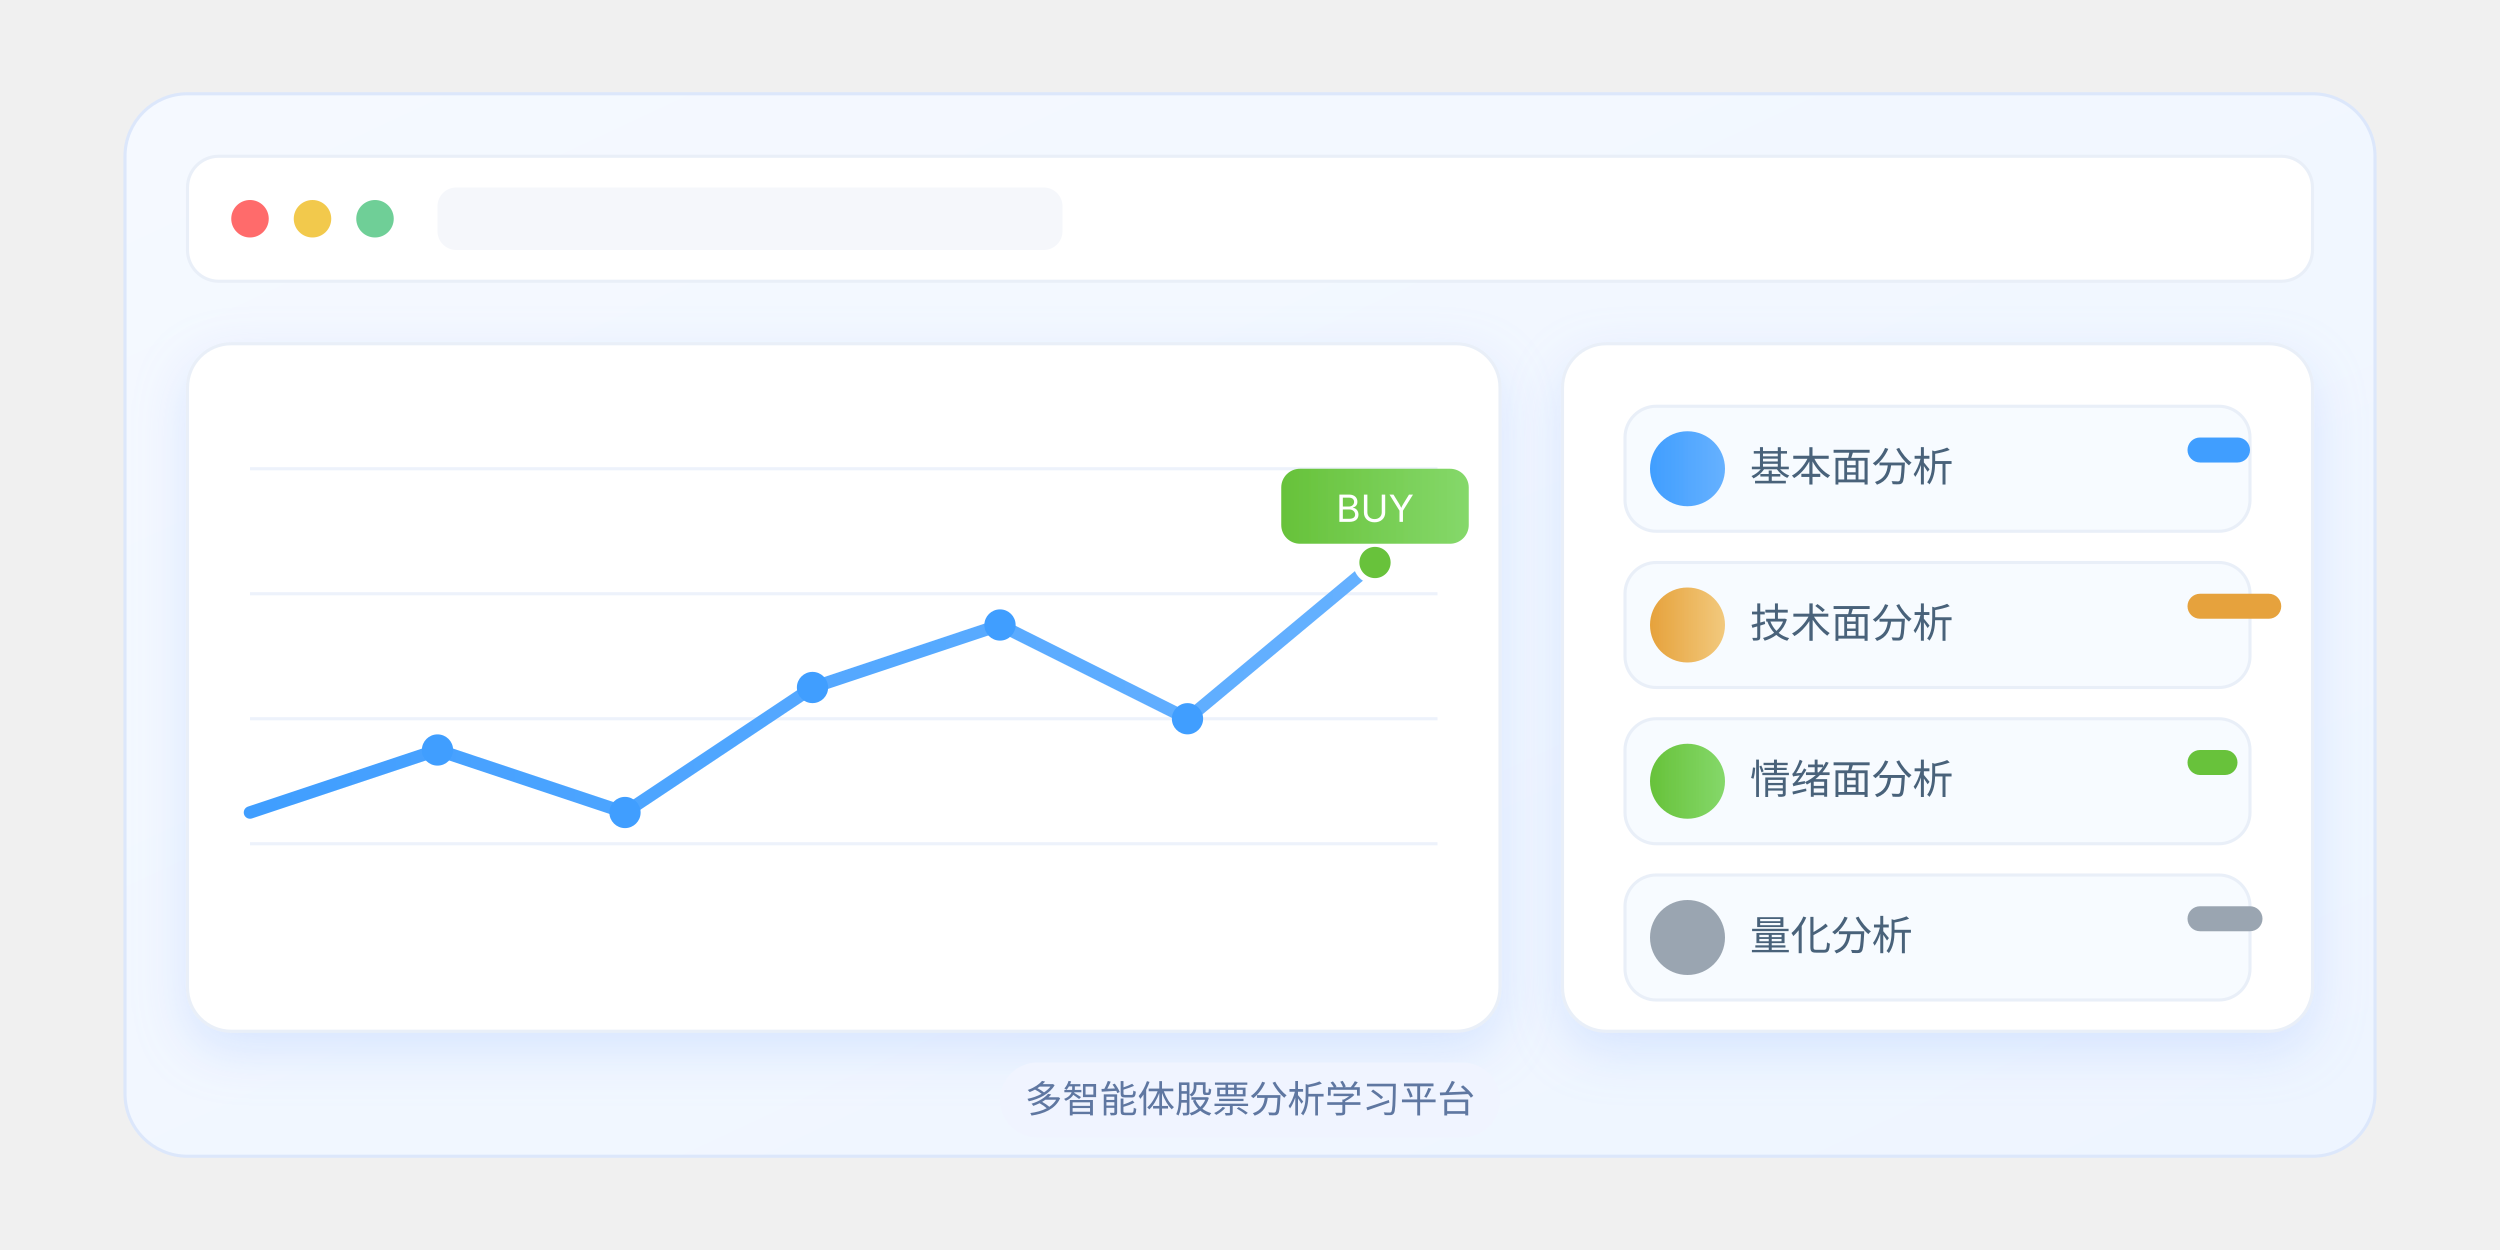
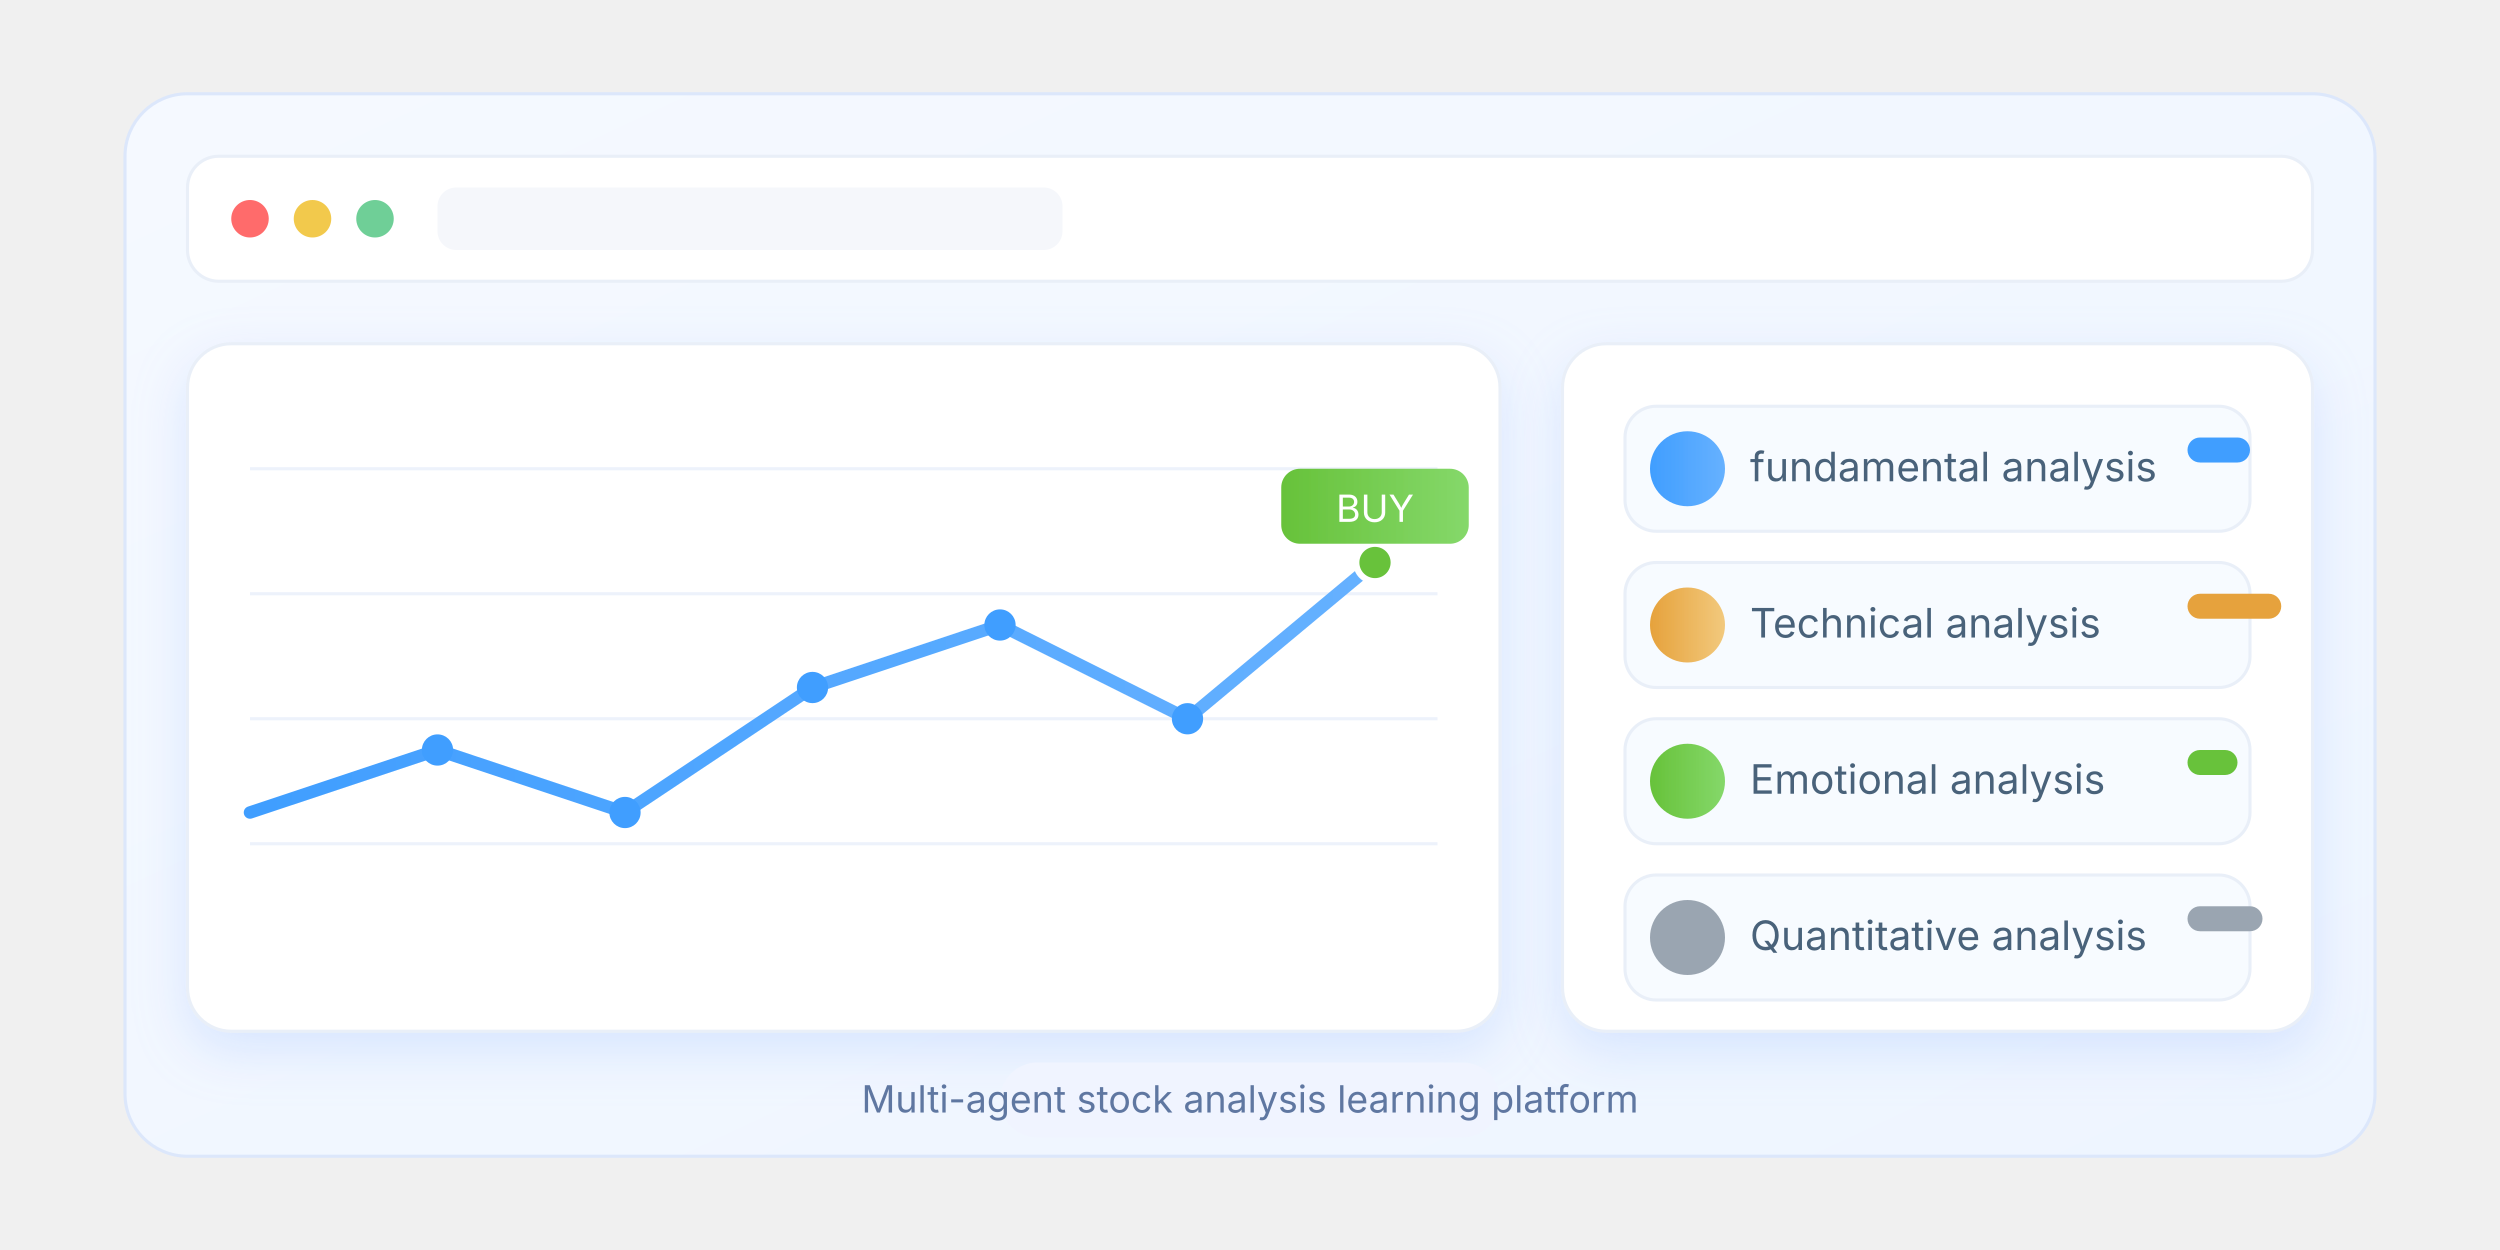
<svg xmlns="http://www.w3.org/2000/svg" viewBox="0 0 800 400" width="800" height="400" aria-labelledby="title desc" role="img">
  <defs>
    <linearGradient id="bg" x1="0" y1="0" x2="1" y2="1">
      <stop offset="0%" stop-color="#F5F9FF" />
      <stop offset="100%" stop-color="#EEF5FF" />
    </linearGradient>
    <linearGradient id="primary" x1="0" y1="0" x2="1" y2="0">
      <stop offset="0%" stop-color="#409EFF" />
      <stop offset="100%" stop-color="#66B1FF" />
    </linearGradient>
    <linearGradient id="accent" x1="0" y1="0" x2="1" y2="0">
      <stop offset="0%" stop-color="#67C23A" />
      <stop offset="100%" stop-color="#85D86A" />
    </linearGradient>
    <linearGradient id="warn" x1="0" y1="0" x2="1" y2="0">
      <stop offset="0%" stop-color="#E6A23C" />
      <stop offset="100%" stop-color="#F2C97D" />
    </linearGradient>
    <filter id="softShadow" x="-20%" y="-20%" width="140%" height="140%">
      <feDropShadow dx="0" dy="6" stdDeviation="8" flood-color="#a8c5ff" flood-opacity="0.35" />
    </filter>
  </defs>
  <rect x="40" y="30" width="720" height="340" rx="20" fill="url(#bg)" stroke="#dce7fb" />
  <rect x="60" y="50" width="680" height="40" rx="10" fill="#ffffff" stroke="#e9eff8" />
  <circle cx="80" cy="70" r="6" fill="#ff6b6b" />
  <circle cx="100" cy="70" r="6" fill="#f2c94c" />
  <circle cx="120" cy="70" r="6" fill="#6fcf97" />
  <rect x="140" y="60" width="200" height="20" rx="6" fill="#f5f7fb" />
  <g filter="url(#softShadow)">
    <rect x="60" y="110" width="420" height="220" rx="14" fill="#ffffff" stroke="#e9eff8" />
    <g stroke="#edf2fb" stroke-width="1">
      <line x1="80" y1="150" x2="460" y2="150" />
      <line x1="80" y1="190" x2="460" y2="190" />
      <line x1="80" y1="230" x2="460" y2="230" />
      <line x1="80" y1="270" x2="460" y2="270" />
    </g>
    <polyline points="80,260 140,240 200,260 260,220 320,200 380,230 440,180" fill="none" stroke="url(#primary)" stroke-width="4" stroke-linecap="round" stroke-linejoin="round" />
    <circle cx="140" cy="240" r="5" fill="#409EFF" />
    <circle cx="200" cy="260" r="5" fill="#409EFF" />
    <circle cx="260" cy="220" r="5" fill="#409EFF" />
    <circle cx="320" cy="200" r="5" fill="#409EFF" />
    <circle cx="380" cy="230" r="5" fill="#409EFF" />
    <circle cx="440" cy="180" r="6" fill="#67C23A" stroke="#ffffff" stroke-width="2" />
    <rect x="410" y="150" width="60" height="24" rx="6" fill="url(#accent)" />
    <text x="440" y="167" font-family="Inter, system-ui, -apple-system, Segoe UI, Roboto" font-size="12" text-anchor="middle" fill="#ffffff">BUY</text>
  </g>
  <g filter="url(#softShadow)">
    <rect x="500" y="110" width="240" height="220" rx="14" fill="#ffffff" stroke="#e9eff8" />
    <g>
      <rect x="520" y="130" width="200" height="40" rx="10" fill="#f7fbff" stroke="#e9eff8" />
      <circle cx="540" cy="150" r="12" fill="url(#primary)" />
-       <text x="560" y="154" font-family="Inter, system-ui, -apple-system, Segoe UI, Roboto" font-size="13" fill="#48627a">基本面分析</text>
+       <text x="560" y="154" font-family="Inter, system-ui, -apple-system, Segoe UI, Roboto" font-size="13" fill="#48627a">fundamental analysis</text>
      <rect x="700" y="140" width="20" height="8" rx="4" fill="#409EFF" />
    </g>
    <g>
      <rect x="520" y="180" width="200" height="40" rx="10" fill="#f7fbff" stroke="#e9eff8" />
      <circle cx="540" cy="200" r="12" fill="url(#warn)" />
-       <text x="560" y="204" font-family="Inter, system-ui, -apple-system, Segoe UI, Roboto" font-size="13" fill="#48627a">技术面分析</text>
+       <text x="560" y="204" font-family="Inter, system-ui, -apple-system, Segoe UI, Roboto" font-size="13" fill="#48627a">Technical analysis</text>
      <rect x="700" y="190" width="30" height="8" rx="4" fill="#E6A23C" />
    </g>
    <g>
      <rect x="520" y="230" width="200" height="40" rx="10" fill="#f7fbff" stroke="#e9eff8" />
      <circle cx="540" cy="250" r="12" fill="url(#accent)" />
-       <text x="560" y="254" font-family="Inter, system-ui, -apple-system, Segoe UI, Roboto" font-size="13" fill="#48627a">情绪面分析</text>
+       <text x="560" y="254" font-family="Inter, system-ui, -apple-system, Segoe UI, Roboto" font-size="13" fill="#48627a">Emotional analysis</text>
      <rect x="700" y="240" width="16" height="8" rx="4" fill="#67C23A" />
    </g>
    <g>
      <rect x="520" y="280" width="200" height="40" rx="10" fill="#f7fbff" stroke="#e9eff8" />
      <circle cx="540" cy="300" r="12" fill="#9AA5B1" />
-       <text x="560" y="304" font-family="Inter, system-ui, -apple-system, Segoe UI, Roboto" font-size="13" fill="#48627a">量化分析</text>
+       <text x="560" y="304" font-family="Inter, system-ui, -apple-system, Segoe UI, Roboto" font-size="13" fill="#48627a">Quantitative analysis</text>
      <rect x="700" y="290" width="24" height="8" rx="4" fill="#9AA5B1" />
    </g>
  </g>
  <g>
    <rect x="320" y="340" width="160" height="24" rx="12" fill="#f0f4ff" />
-     <text x="400" y="356" font-family="Inter, system-ui, -apple-system, Segoe UI, Roboto" font-size="12" text-anchor="middle" fill="#5f77a1">多智能体股票分析学习平台</text>
+     <text x="400" y="356" font-family="Inter, system-ui, -apple-system, Segoe UI, Roboto" font-size="12" text-anchor="middle" fill="#5f77a1">Multi-agent stock analysis learning platform</text>
  </g>
</svg>
